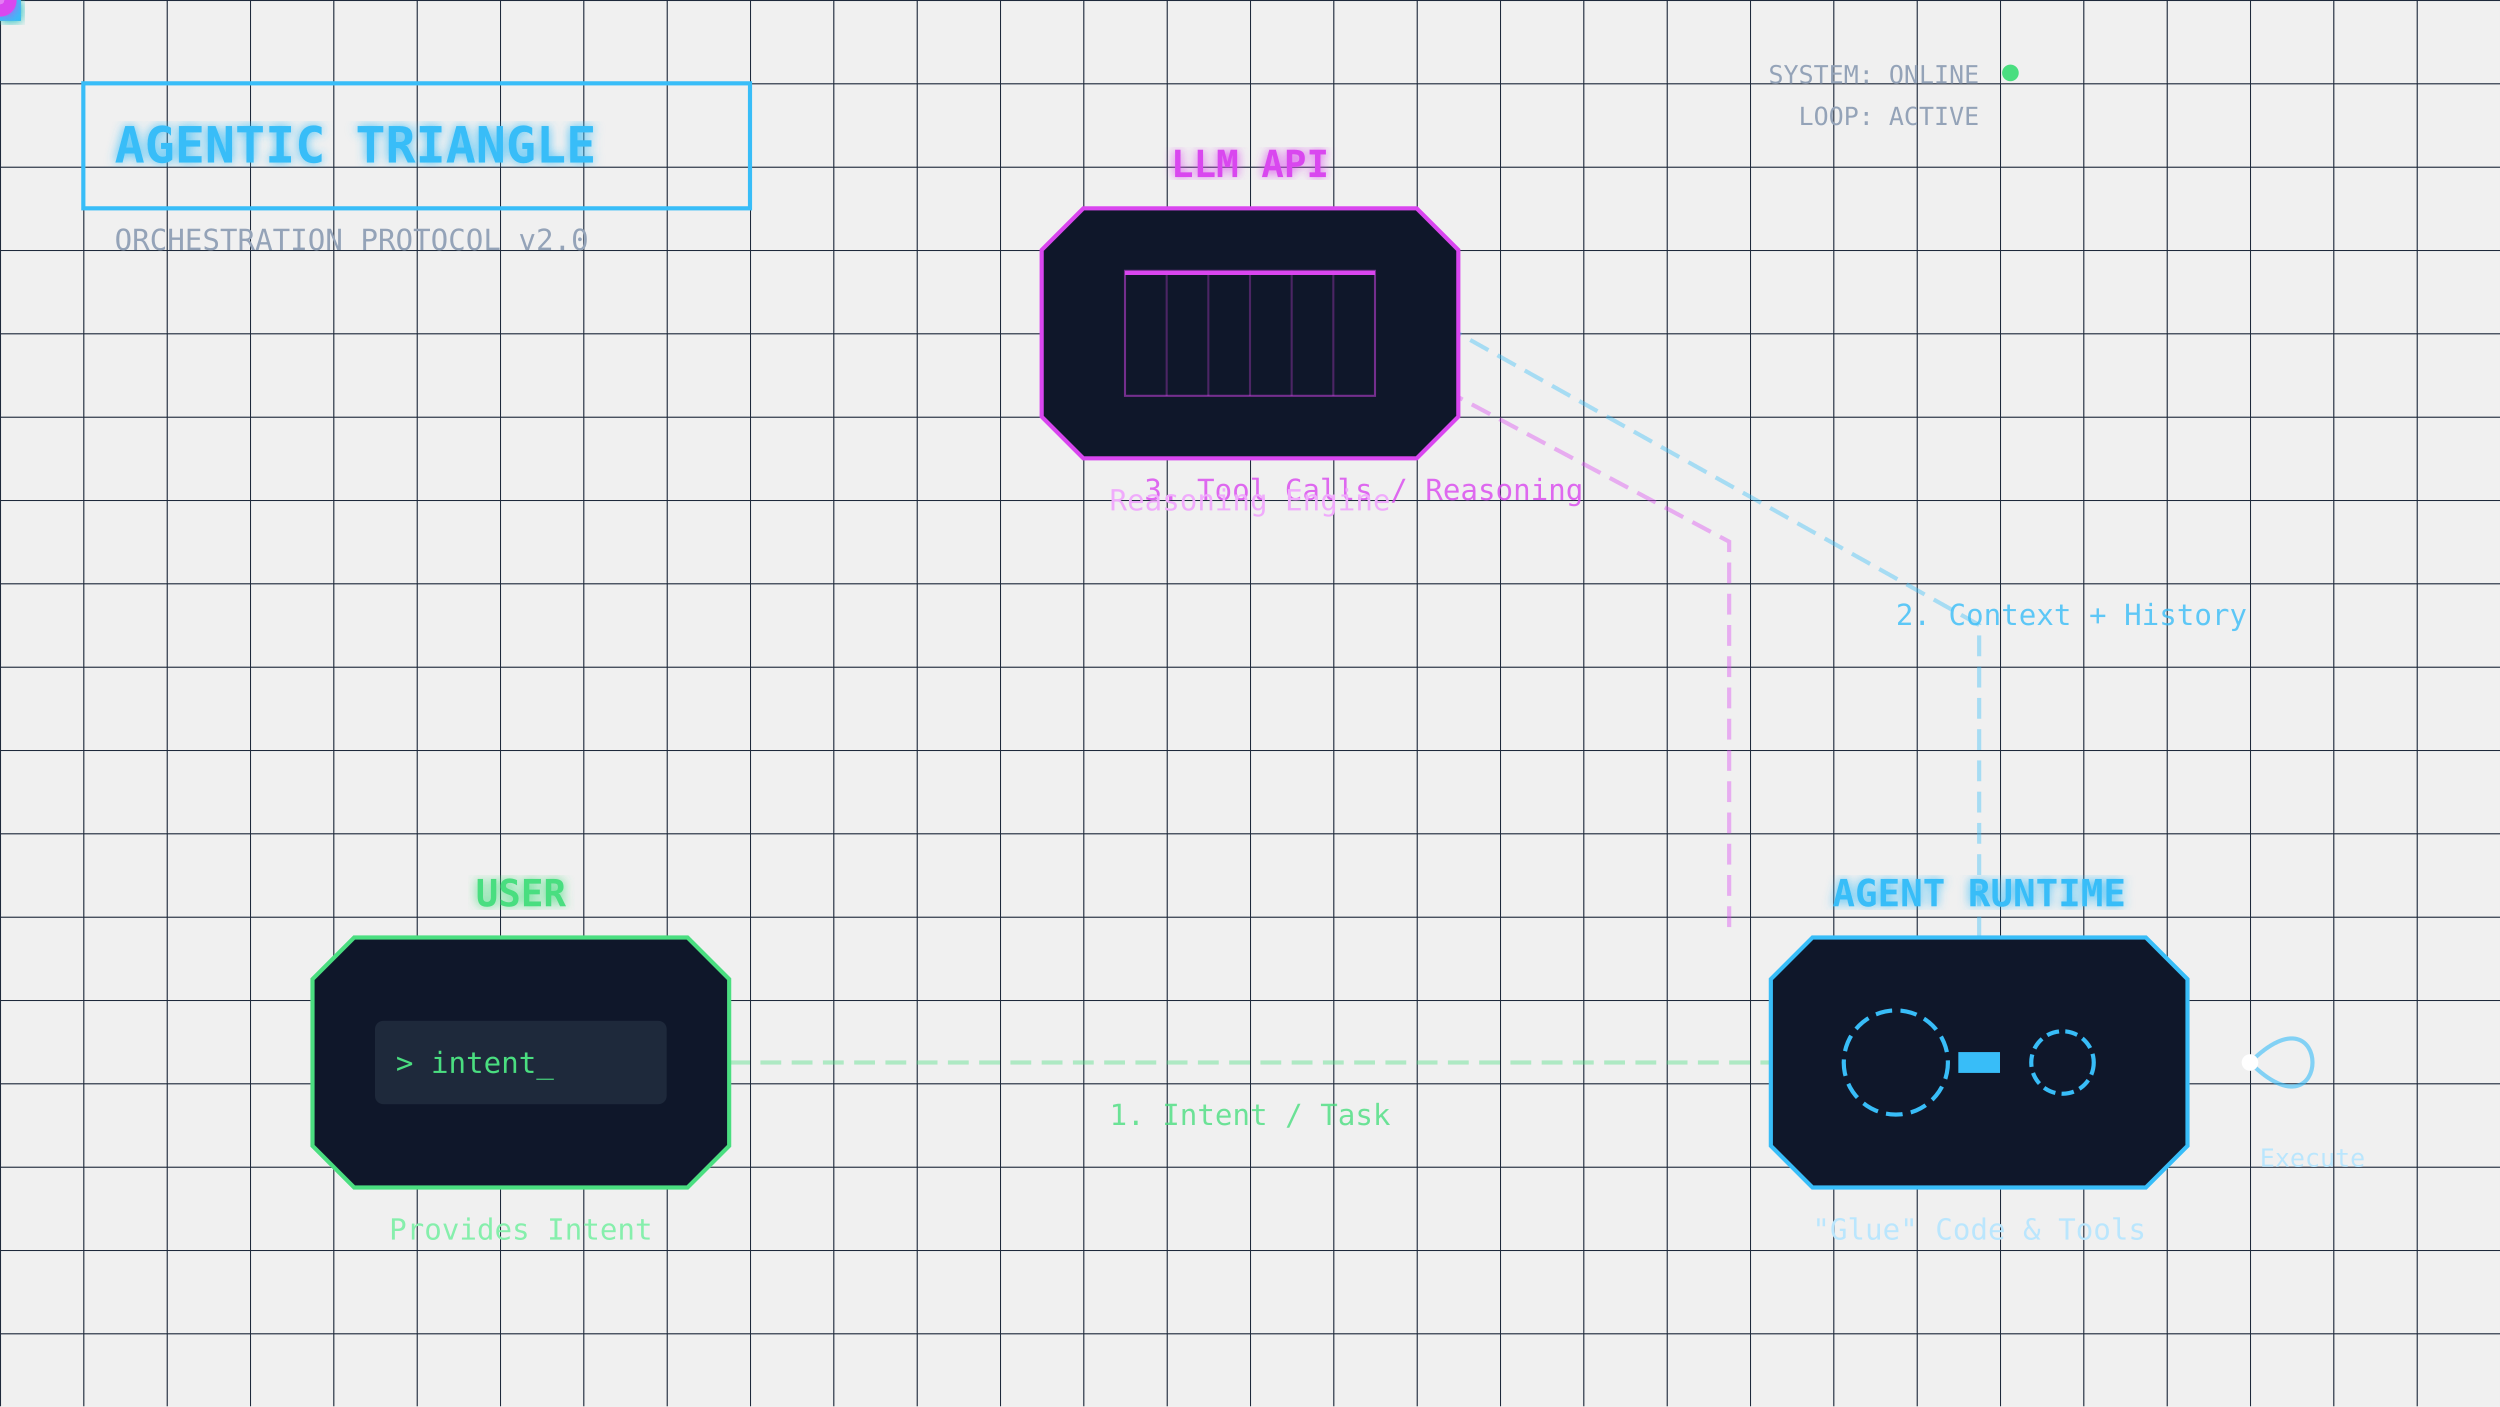
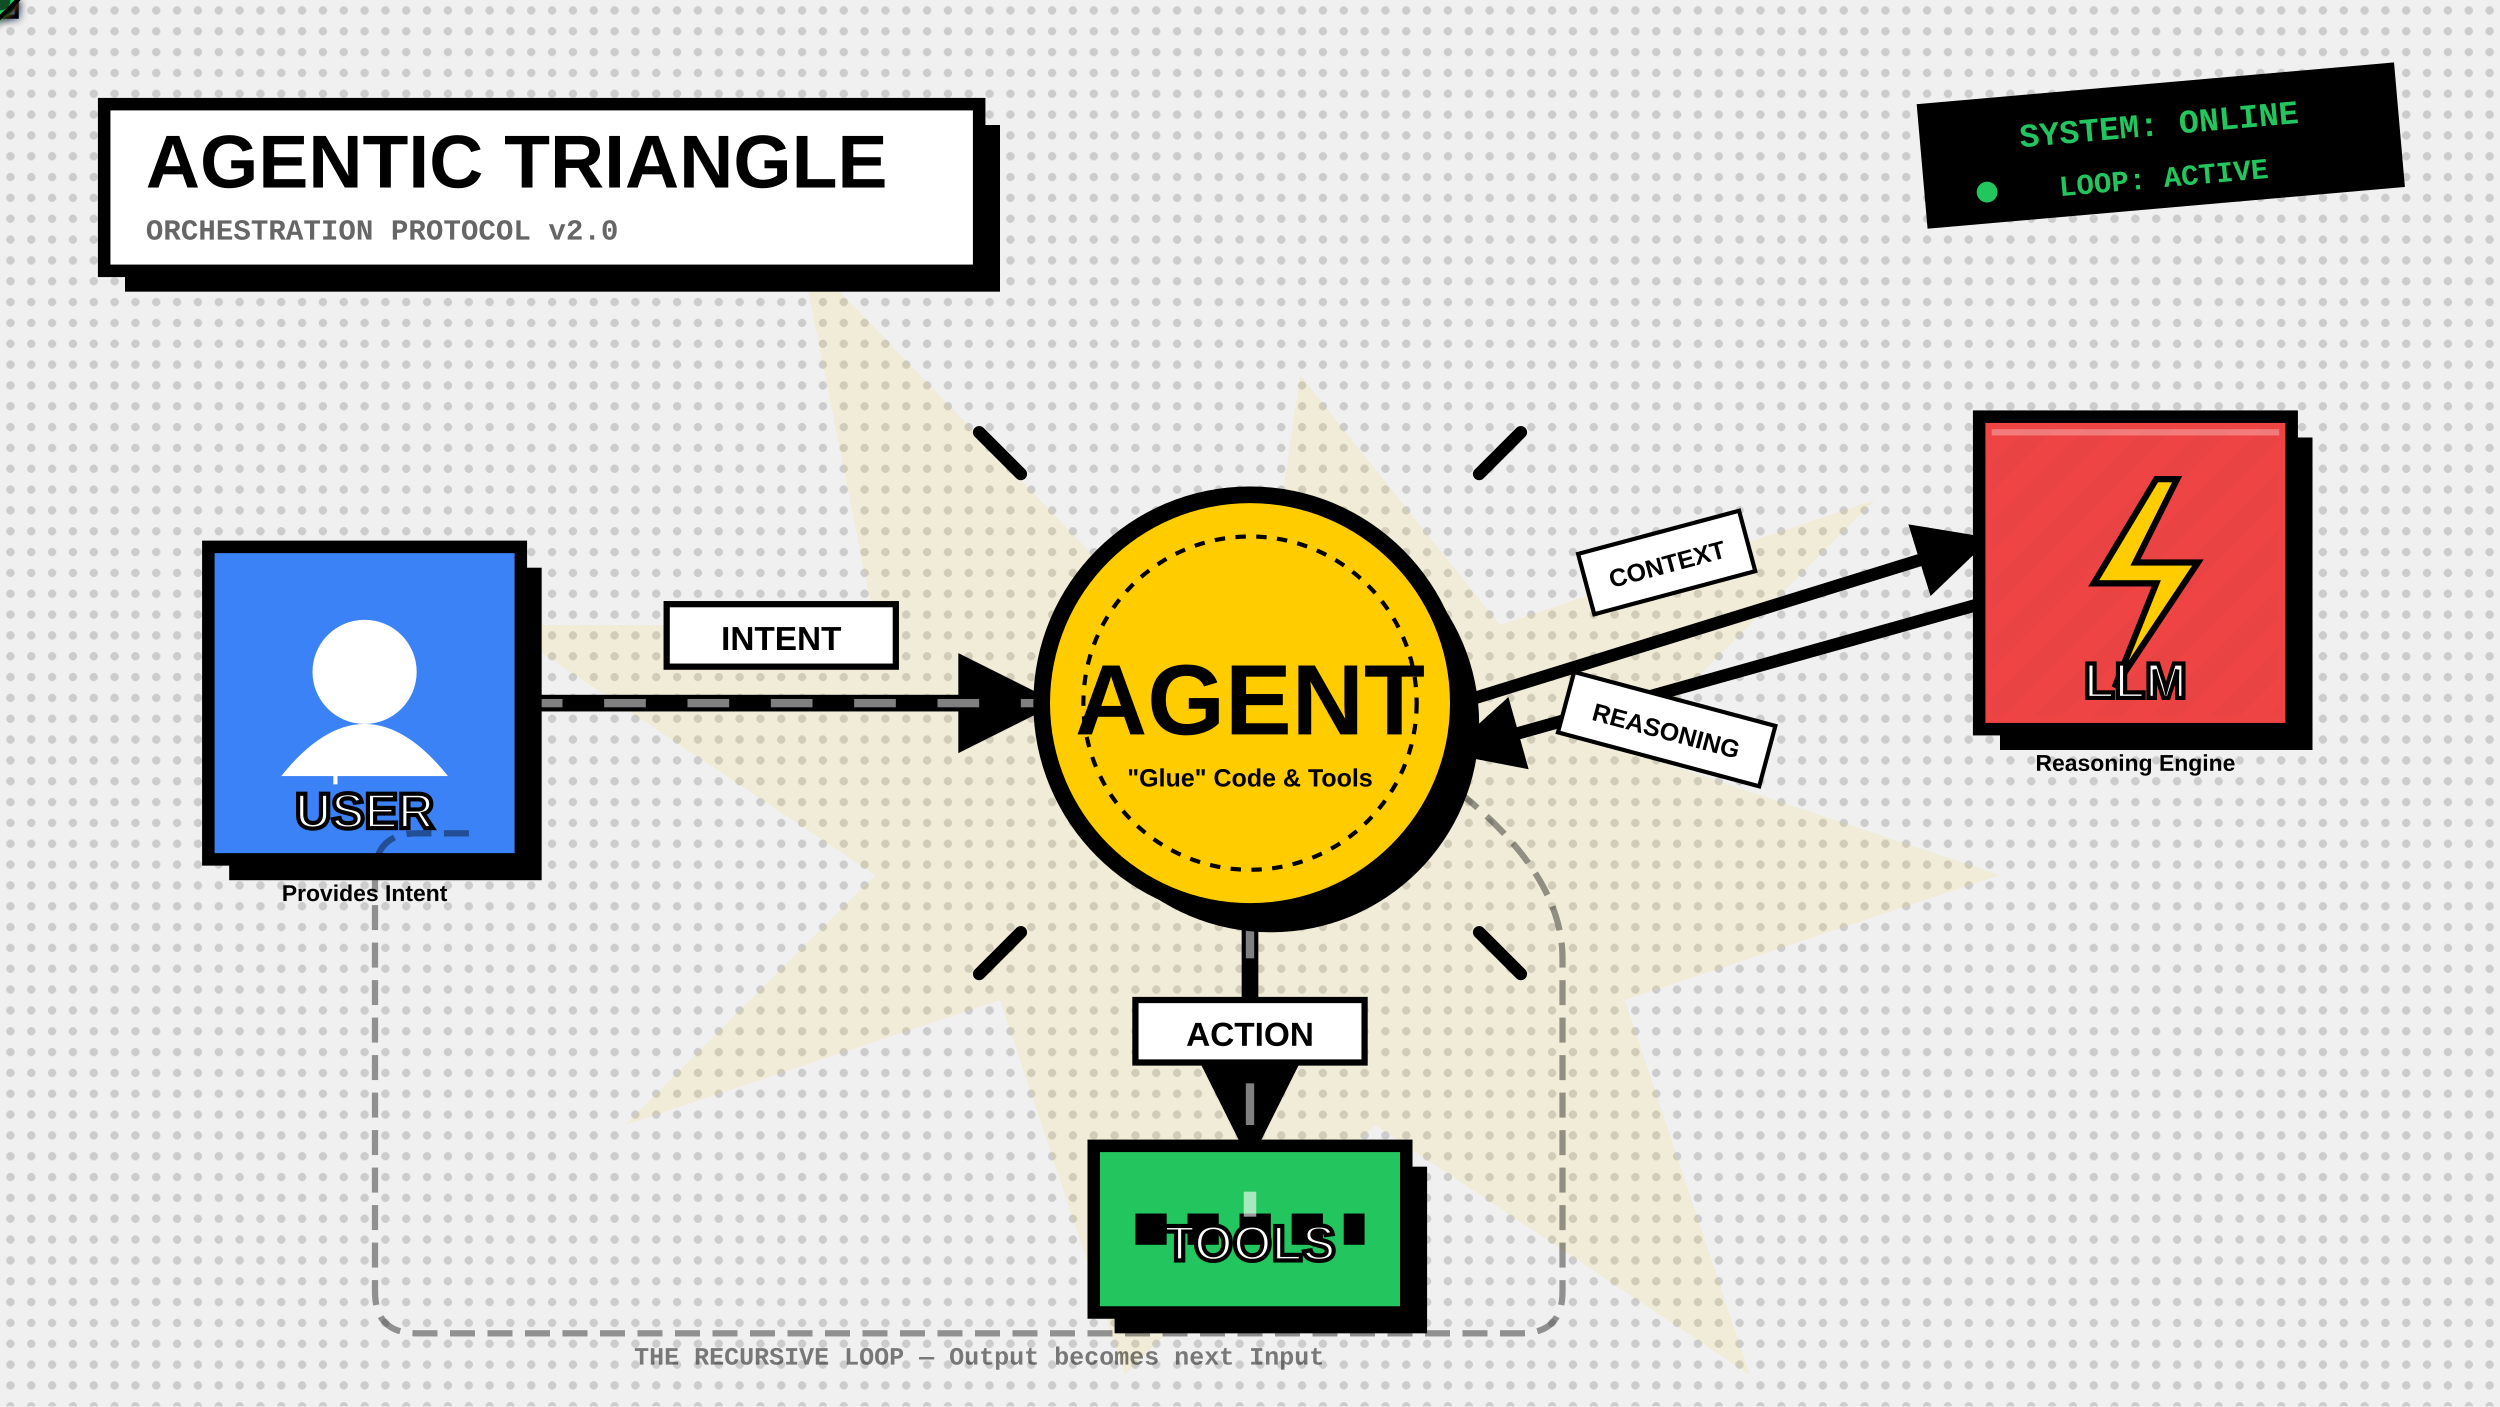
- <svg xmlns="http://www.w3.org/2000/svg" viewBox="0 0 1200 675" font-family="'JetBrains Mono', Consolas, monospace" style="background-color: #0f172a;">
+ <svg xmlns="http://www.w3.org/2000/svg" viewBox="0 0 1200 675" style="background-color: #ffffff;">
  <defs>
-     <pattern id="grid" width="40" height="40" patternUnits="userSpaceOnUse">
-       <path d="M 40 0 L 0 0 0 40" fill="none" stroke="#1e293b" stroke-width="1" />
+     <pattern id="halftone" x="0" y="0" width="10" height="10" patternUnits="userSpaceOnUse">
+       <circle cx="5" cy="5" r="2" fill="#000000" opacity="0.15" />
    </pattern>
-     <marker id="arrow-blue" markerWidth="10" markerHeight="10" refX="9" refY="3" orient="auto" markerUnits="strokeWidth">
-       <path d="M0,0 L0,6 L9,3 z" fill="#38bdf8" />
+     <pattern id="stripes" x="0" y="0" width="20" height="20" patternUnits="userSpaceOnUse" patternTransform="rotate(45)">
+       <rect x="0" y="0" width="10" height="20" fill="#000000" opacity="0.1" />
+     </pattern>
+     <marker id="arrow-head" markerWidth="6" markerHeight="6" refX="5" refY="3" orient="auto">
+       <path d="M 0 0 L 6 3 L 0 6 Z" fill="#000000" />
    </marker>
-     <marker id="arrow-pink" markerWidth="10" markerHeight="10" refX="9" refY="3" orient="auto" markerUnits="strokeWidth">
-       <path d="M0,0 L0,6 L9,3 z" fill="#d946ef" />
-     </marker>
-     <marker id="arrow-green" markerWidth="10" markerHeight="10" refX="9" refY="3" orient="auto" markerUnits="strokeWidth">
-       <path d="M0,0 L0,6 L9,3 z" fill="#4ade80" />
-     </marker>
-     <filter id="glow">
-       <feGaussianBlur stdDeviation="2.5" result="coloredBlur" />
+     <filter id="pop-glow" x="-50%" y="-50%" width="200%" height="200%">
+       <feGaussianBlur stdDeviation="2" result="blur" />
      <feMerge>
-         <feMergeNode in="coloredBlur" />
-         <feMergeNode in="SourceGraphic" />
-       </feMerge>
-     </filter>
-     <filter id="glow-strong">
-       <feGaussianBlur stdDeviation="4" result="coloredBlur" />
-       <feMerge>
-         <feMergeNode in="coloredBlur" />
+         <feMergeNode in="blur" />
        <feMergeNode in="SourceGraphic" />
      </feMerge>
    </filter>
  </defs>
-   <rect width="100%" height="100%" fill="url(#grid)" />
-   <g transform="translate(40, 40)">
-     <rect x="0" y="0" width="320" height="60" fill="none" stroke="#38bdf8" stroke-width="2" />
-     <text x="15" y="38" fill="#38bdf8" font-size="24" font-weight="bold" filter="url(#glow)">AGENTIC TRIANGLE</text>
-     <text x="15" y="80" fill="#94a3b8" font-size="14">ORCHESTRATION PROTOCOL v2.0</text>
+   <rect width="100%" height="100%" fill="url(#halftone)" />
+   <path d="M 600 337.5 L 620 200 L 700 300 L 850 250 L 750 350 L 900 400 L 750 450 L 800 600 L 650 500 L 550 600 L 500 450 L 350 500 L 450 400 L 300 300 L 450 300 L 420 150 Z" fill="#ffcc00" opacity="0.1" transform="scale(1.2) translate(-100 -50)" />
+   <g transform="translate(50, 50)">
+     <rect x="10" y="10" width="420" height="80" fill="#000000" />
+     <rect x="0" y="0" width="420" height="80" fill="#ffffff" stroke="#000000" stroke-width="6" />
+     <text x="20" y="40" font-family="Arial, sans-serif" font-weight="900" font-size="36" fill="#000000">AGENTIC TRIANGLE</text>
+     <text x="20" y="65" font-family="Courier New, monospace" font-weight="bold" font-size="14" fill="#666666">ORCHESTRATION PROTOCOL v2.0</text>
  </g>
-   <g transform="translate(950, 40)">
-     <text x="0" y="0" fill="#94a3b8" font-size="12" text-anchor="end">SYSTEM: ONLINE</text>
-     <text x="0" y="20" fill="#94a3b8" font-size="12" text-anchor="end">LOOP: ACTIVE</text>
-     <circle cx="15" cy="-5" r="4" fill="#4ade80">
-       <animate attributeName="opacity" values="1;0.2;1" dur="2s" repeatCount="indefinite" />
+   <g transform="translate(920, 50) rotate(-5)">
+     <rect x="0" y="0" width="230" height="60" fill="#000000" />
+     <text x="115" y="25" font-family="Courier New, monospace" font-weight="bold" font-size="16" fill="#22c55e" text-anchor="middle">SYSTEM: ONLINE</text>
+     <circle cx="30" cy="45" r="5" fill="#22c55e">
+       <animate attributeName="opacity" values="1;0.2;1" dur="1.5s" repeatCount="indefinite" />
    </circle>
+     <text x="115" y="50" font-family="Courier New, monospace" font-weight="bold" font-size="14" fill="#22c55e" text-anchor="middle">LOOP: ACTIVE</text>
  </g>
  <g>
-     <path d="M 350 510 L 850 510" stroke="#4ade80" stroke-width="2" stroke-dasharray="10,5" opacity="0.4" />
-     <rect x="-10" y="-10" width="20" height="20" fill="#4ade80" filter="url(#glow)">
-       <animateMotion path="M 350 510 L 850 510" dur="2s" repeatCount="indefinite" />
+     <path d="M 250 337.5 L 500 337.5" stroke="#000000" stroke-width="8" fill="none" marker-end="url(#arrow-head)" />
+     <line x1="250" y1="337.5" x2="500" y2="337.5" stroke="#ffffff" stroke-width="4" stroke-dasharray="20,20" opacity="0.5">
+       <animate attributeName="stroke-dashoffset" from="40" to="0" dur="1s" repeatCount="indefinite" />
+     </line>
+     <rect x="-8" y="-8" width="16" height="16" fill="#3b82f6" stroke="#000000" stroke-width="2" filter="url(#pop-glow)">
+       <animateMotion path="M 250 337.5 L 500 337.5" dur="2s" repeatCount="indefinite" />
+       <animate attributeName="opacity" values="0;1;1;0" keyTimes="0;0.1;0.8;1" dur="2s" repeatCount="indefinite" />
    </rect>
-     <text x="600" y="540" fill="#4ade80" font-size="14" text-anchor="middle" opacity="0.8">1. Intent / Task</text>
+     <g transform="translate(320, 290)">
+       <rect x="0" y="0" width="110" height="30" fill="#ffffff" stroke="#000000" stroke-width="3" />
+       <text x="55" y="22" font-family="Arial, sans-serif" font-weight="bold" font-size="16" text-anchor="middle">INTENT</text>
+     </g>
  </g>
  <g>
-     <path d="M 950 450 L 950 300 L 700 160" stroke="#38bdf8" stroke-width="2" stroke-dasharray="10,5" opacity="0.4" fill="none" />
-     <rect x="-10" y="-10" width="20" height="20" fill="#38bdf8" filter="url(#glow)">
-       <animateMotion path="M 950 450 L 950 300 L 700 160" dur="2s" begin="0.5s" repeatCount="indefinite" />
-     </rect>
-     <text x="910" y="300" fill="#38bdf8" font-size="14" text-anchor="start" opacity="0.8">2. Context + History</text>
+     <path d="M 700 337.5 L 950 260" stroke="#000000" stroke-width="6" fill="none" marker-end="url(#arrow-head)" />
+     <path d="M 950 290 L 700 360" stroke="#000000" stroke-width="6" fill="none" marker-end="url(#arrow-head)" />
+     <circle r="7" fill="#ef4444" stroke="#000000" stroke-width="2" filter="url(#pop-glow)">
+       <animateMotion path="M 700 337.5 L 950 260" dur="2s" begin="0.3s" repeatCount="indefinite" />
+       <animate attributeName="opacity" values="0;1;1;0" keyTimes="0;0.1;0.8;1" dur="2s" begin="0.3s" repeatCount="indefinite" />
+     </circle>
+     <circle r="7" fill="#ffcc00" stroke="#000000" stroke-width="2" filter="url(#pop-glow)">
+       <animateMotion path="M 950 290 L 700 360" dur="2s" begin="1.3s" repeatCount="indefinite" />
+       <animate attributeName="opacity" values="0;1;1;0" keyTimes="0;0.1;0.8;1" dur="2s" begin="1.3s" repeatCount="indefinite" />
+     </circle>
+     <g transform="translate(800, 270) rotate(-15)">
+       <rect x="-40" y="-15" width="80" height="30" fill="#ffffff" stroke="#000000" stroke-width="2" />
+       <text x="0" y="5" font-family="Arial, sans-serif" font-weight="bold" font-size="12" text-anchor="middle">CONTEXT</text>
+     </g>
+     <g transform="translate(800, 350) rotate(15)">
+       <rect x="-50" y="-15" width="100" height="30" fill="#ffffff" stroke="#000000" stroke-width="2" />
+       <text x="0" y="5" font-family="Arial, sans-serif" font-weight="bold" font-size="12" text-anchor="middle">REASONING</text>
+     </g>
  </g>
  <g>
-     <path d="M 680 180 L 830 260 L 830 450" stroke="#d946ef" stroke-width="2" stroke-dasharray="10,5" opacity="0.4" fill="none" />
-     <circle r="8" fill="#d946ef" filter="url(#glow)">
-       <animateMotion path="M 680 180 L 830 260 L 830 450" dur="2s" begin="1s" repeatCount="indefinite" />
-     </circle>
-     <text x="760" y="240" fill="#d946ef" font-size="14" text-anchor="end" opacity="0.8">3. Tool Calls / Reasoning</text>
+     <path d="M 600 440 L 600 550" stroke="#000000" stroke-width="8" fill="none" marker-end="url(#arrow-head)" />
+     <line x1="600" y1="440" x2="600" y2="550" stroke="#ffffff" stroke-width="4" stroke-dasharray="20,20" opacity="0.5">
+       <animate attributeName="stroke-dashoffset" from="40" to="0" dur="0.5s" repeatCount="indefinite" />
+     </line>
+     <rect x="-6" y="-6" width="12" height="12" fill="#22c55e" stroke="#000000" stroke-width="2" transform="rotate(45)" filter="url(#pop-glow)">
+       <animateMotion path="M 600 440 L 600 550" dur="1.5s" repeatCount="indefinite" />
+       <animate attributeName="opacity" values="0;1;1;0" keyTimes="0;0.1;0.7;1" dur="1.5s" repeatCount="indefinite" />
+     </rect>
+     <g transform="translate(545, 480)">
+       <rect x="0" y="0" width="110" height="30" fill="#ffffff" stroke="#000000" stroke-width="3" />
+       <text x="55" y="22" font-family="Arial, sans-serif" font-weight="bold" font-size="16" text-anchor="middle">ACTION</text>
+     </g>
  </g>
-   <g transform="translate(1080, 510)">
-     <path d="M 0 0 C 40 -40, 40 40, 0 0" stroke="#38bdf8" stroke-width="2" fill="none" opacity="0.6" />
-     <circle r="4" fill="#ffffff">
-       <animateMotion path="M 0 0 C 40 -40, 40 40, 0 0" dur="1s" repeatCount="indefinite" />
-     </circle>
-     <text x="30" y="50" fill="#bae6fd" font-size="12" text-anchor="middle">Execute</text>
+   <g transform="translate(100, 262.5)">
+     <path d="M 10 10 L 160 10 L 160 160 L 10 160 Z" fill="#000000" />
+     <rect x="0" y="0" width="150" height="150" fill="#3b82f6" stroke="#000000" stroke-width="6" />
+     <circle cx="75" cy="60" r="25" fill="#ffffff" />
+     <path d="M 35 110 Q 75 60 115 110" fill="#ffffff" />
+     <rect x="60" y="100" width="2" height="14" fill="#ffffff">
+       <animate attributeName="opacity" values="1;0;1" dur="1s" repeatCount="indefinite" />
+     </rect>
+     <text x="75" y="135" font-family="Arial, sans-serif" font-weight="900" font-size="24" fill="#ffffff" stroke="#000000" stroke-width="2" text-anchor="middle">USER</text>
+     <text x="75" y="170" font-family="Arial, sans-serif" font-weight="bold" font-size="11" fill="#000000" text-anchor="middle">Provides Intent</text>
  </g>
-   <g transform="translate(150, 450)">
-     <path d="M 0 20 L 20 0 L 180 0 L 200 20 L 200 100 L 180 120 L 20 120 L 0 100 Z" fill="#0f172a" stroke="#4ade80" stroke-width="2" />
-     <rect x="30" y="40" width="140" height="40" rx="4" fill="#1e293b" stroke="none" />
-     <text x="40" y="65" fill="#4ade80" font-size="14" font-family="monospace">&gt; intent_</text>
-     <animate attributeName="opacity" values="1;0.5;1" dur="3s" repeatCount="indefinite" />
-     <text x="100" y="-15" fill="#4ade80" font-size="18" font-weight="bold" text-anchor="middle" filter="url(#glow)">USER</text>
-     <text x="100" y="145" fill="#86efac" font-size="14" text-anchor="middle">Provides Intent</text>
+   <g transform="translate(950, 200)">
+     <path d="M 10 10 L 160 10 L 160 160 L 10 160 Z" fill="#000000" />
+     <rect x="0" y="0" width="150" height="150" fill="#ef4444" stroke="#000000" stroke-width="6" />
+     <rect x="6" y="6" width="138" height="138" fill="url(#stripes)" opacity="0.2" />
+     <path d="M 85 30 L 55 80 L 85 80 L 65 130 L 105 70 L 75 70 L 95 30 Z" fill="#ffcc00" stroke="#000000" stroke-width="3">
+       <animate attributeName="fill" values="#ffcc00;#ffffff;#ffcc00" dur="0.5s" repeatCount="indefinite" />
+     </path>
+     <rect x="6" y="6" width="138" height="3" fill="#ffffff" opacity="0.3">
+       <animate attributeName="y" values="6;138;6" dur="2s" repeatCount="indefinite" />
+       <animate attributeName="opacity" values="0.5;0.1;0.5" dur="2s" repeatCount="indefinite" />
+     </rect>
+     <text x="75" y="135" font-family="Arial, sans-serif" font-weight="900" font-size="24" fill="#ffffff" stroke="#000000" stroke-width="2" text-anchor="middle">LLM</text>
+     <text x="75" y="170" font-family="Arial, sans-serif" font-weight="bold" font-size="11" fill="#000000" text-anchor="middle">Reasoning Engine</text>
  </g>
-   <g transform="translate(500, 100)">
-     <path d="M 0 20 L 20 0 L 180 0 L 200 20 L 200 100 L 180 120 L 20 120 L 0 100 Z" fill="#0f172a" stroke="#d946ef" stroke-width="2" />
-     <rect x="40" y="30" width="120" height="60" fill="none" stroke="#d946ef" stroke-width="1" opacity="0.5" />
-     <line x1="60" y1="30" x2="60" y2="90" stroke="#d946ef" opacity="0.3" />
-     <line x1="80" y1="30" x2="80" y2="90" stroke="#d946ef" opacity="0.3" />
-     <line x1="100" y1="30" x2="100" y2="90" stroke="#d946ef" opacity="0.3" />
-     <line x1="120" y1="30" x2="120" y2="90" stroke="#d946ef" opacity="0.3" />
-     <line x1="140" y1="30" x2="140" y2="90" stroke="#d946ef" opacity="0.3" />
-     <rect x="40" y="30" width="120" height="2" fill="#d946ef">
-       <animate attributeName="y" values="30;90;30" dur="2s" repeatCount="indefinite" />
-       <animate attributeName="opacity" values="0.8;0.2;0.8" dur="2s" repeatCount="indefinite" />
-     </rect>
-     <text x="100" y="-15" fill="#d946ef" font-size="18" font-weight="bold" text-anchor="middle" filter="url(#glow)">LLM API</text>
-     <text x="100" y="145" fill="#f0abfc" font-size="14" text-anchor="middle">Reasoning Engine</text>
+   <g transform="translate(525, 550)">
+     <rect x="10" y="10" width="150" height="80" fill="#000000" />
+     <rect x="0" y="0" width="150" height="80" fill="#22c55e" stroke="#000000" stroke-width="6" />
+     <path d="M 20 40 L 130 40" stroke="#000000" stroke-width="15" stroke-dasharray="15,10">
+       <animate attributeName="stroke-dashoffset" from="0" to="25" dur="2s" repeatCount="indefinite" />
+     </path>
+     <g transform="translate(75, 40)">
+       <rect x="-3" y="-18" width="6" height="12" fill="#ffffff" opacity="0.6">
+         <animateTransform attributeName="transform" type="rotate" from="0" to="360" dur="1.5s" repeatCount="indefinite" />
+       </rect>
+     </g>
+     <text x="75" y="55" font-family="Arial, sans-serif" font-weight="900" font-size="24" fill="#ffffff" stroke="#000000" stroke-width="2" text-anchor="middle">TOOLS</text>
  </g>
-   <g transform="translate(850, 450)">
-     <path d="M 0 20 L 20 0 L 180 0 L 200 20 L 200 100 L 180 120 L 20 120 L 0 100 Z" fill="#0f172a" stroke="#38bdf8" stroke-width="2" />
-     <circle cx="60" cy="60" r="25" stroke="#38bdf8" stroke-width="2" fill="none" stroke-dasharray="8,4">
-       <animateTransform attributeName="transform" type="rotate" from="0 60 60" to="360 60 60" dur="10s" repeatCount="indefinite" />
-     </circle>
-     <circle cx="140" cy="60" r="15" stroke="#38bdf8" stroke-width="2" fill="none" stroke-dasharray="6,3">
-       <animateTransform attributeName="transform" type="rotate" from="360 140 60" to="0 140 60" dur="5s" repeatCount="indefinite" />
-     </circle>
-     <rect x="90" y="55" width="20" height="10" fill="#38bdf8">
-       <animate attributeName="width" values="0;20;0" dur="1s" repeatCount="indefinite" />
-     </rect>
-     <text x="100" y="-15" fill="#38bdf8" font-size="18" font-weight="bold" text-anchor="middle" filter="url(#glow)">AGENT RUNTIME</text>
-     <text x="100" y="145" fill="#bae6fd" font-size="14" text-anchor="middle">"Glue" Code &amp; Tools</text>
+   <g transform="translate(600, 337.5)">
+     <g>
+       <animateTransform attributeName="transform" type="scale" values="1;1.05;1" dur="2s" repeatCount="indefinite" />
+       <circle cx="10" cy="10" r="100" fill="#000000" />
+       <circle cx="0" cy="0" r="100" fill="#ffcc00" stroke="#000000" stroke-width="8" />
+       <circle cx="0" cy="0" r="80" fill="none" stroke="#000000" stroke-width="2" stroke-dasharray="5,5" />
+       <text x="0" y="15" font-family="Arial, sans-serif" font-weight="900" font-size="48" fill="#000000" text-anchor="middle">AGENT</text>
+       <text x="0" y="40" font-family="Arial, sans-serif" font-weight="bold" font-size="12" fill="#000000" text-anchor="middle">"Glue" Code &amp; Tools</text>
+     </g>
  </g>
-   <g opacity="0.3">
-     <circle r="2" fill="#fff">
-       <animateMotion path="M 350 510 L 850 510" dur="3s" begin="0.2s" repeatCount="indefinite" />
-     </circle>
-     <circle r="2" fill="#fff">
-       <animateMotion path="M 950 450 L 950 300 L 700 160" dur="2.5s" begin="0.7s" repeatCount="indefinite" />
-     </circle>
-     <circle r="2" fill="#fff">
-       <animateMotion path="M 680 180 L 830 260 L 830 450" dur="2.5s" begin="1.2s" repeatCount="indefinite" />
-     </circle>
+   <g transform="translate(600, 337.5)">
+     <path d="M -130 -130 L -110 -110 M 130 -130 L 110 -110 M -130 130 L -110 110 M 130 130 L 110 110" stroke="#000000" stroke-width="6" stroke-linecap="round" />
  </g>
+   <path d="M 700 380 Q 750 420 750 460 L 750 620 Q 750 640 730 640 L 200 640 Q 180 640 180 620 L 180 420 Q 180 400 200 400 L 230 400" fill="none" stroke="#000000" stroke-width="3" stroke-dasharray="12,6" opacity="0.4" />
+   <circle r="5" fill="#000000" opacity="0.6">
+     <animateMotion path="M 700 380 Q 750 420 750 460 L 750 620 Q 750 640 730 640 L 200 640 Q 180 640 180 620 L 180 420 Q 180 400 200 400 L 230 400" dur="4s" repeatCount="indefinite" />
+   </circle>
+   <text x="470" y="655" font-family="Courier New, monospace" font-weight="bold" font-size="12" fill="#000000" text-anchor="middle" opacity="0.5">THE RECURSIVE LOOP — Output becomes next Input</text>
</svg>
